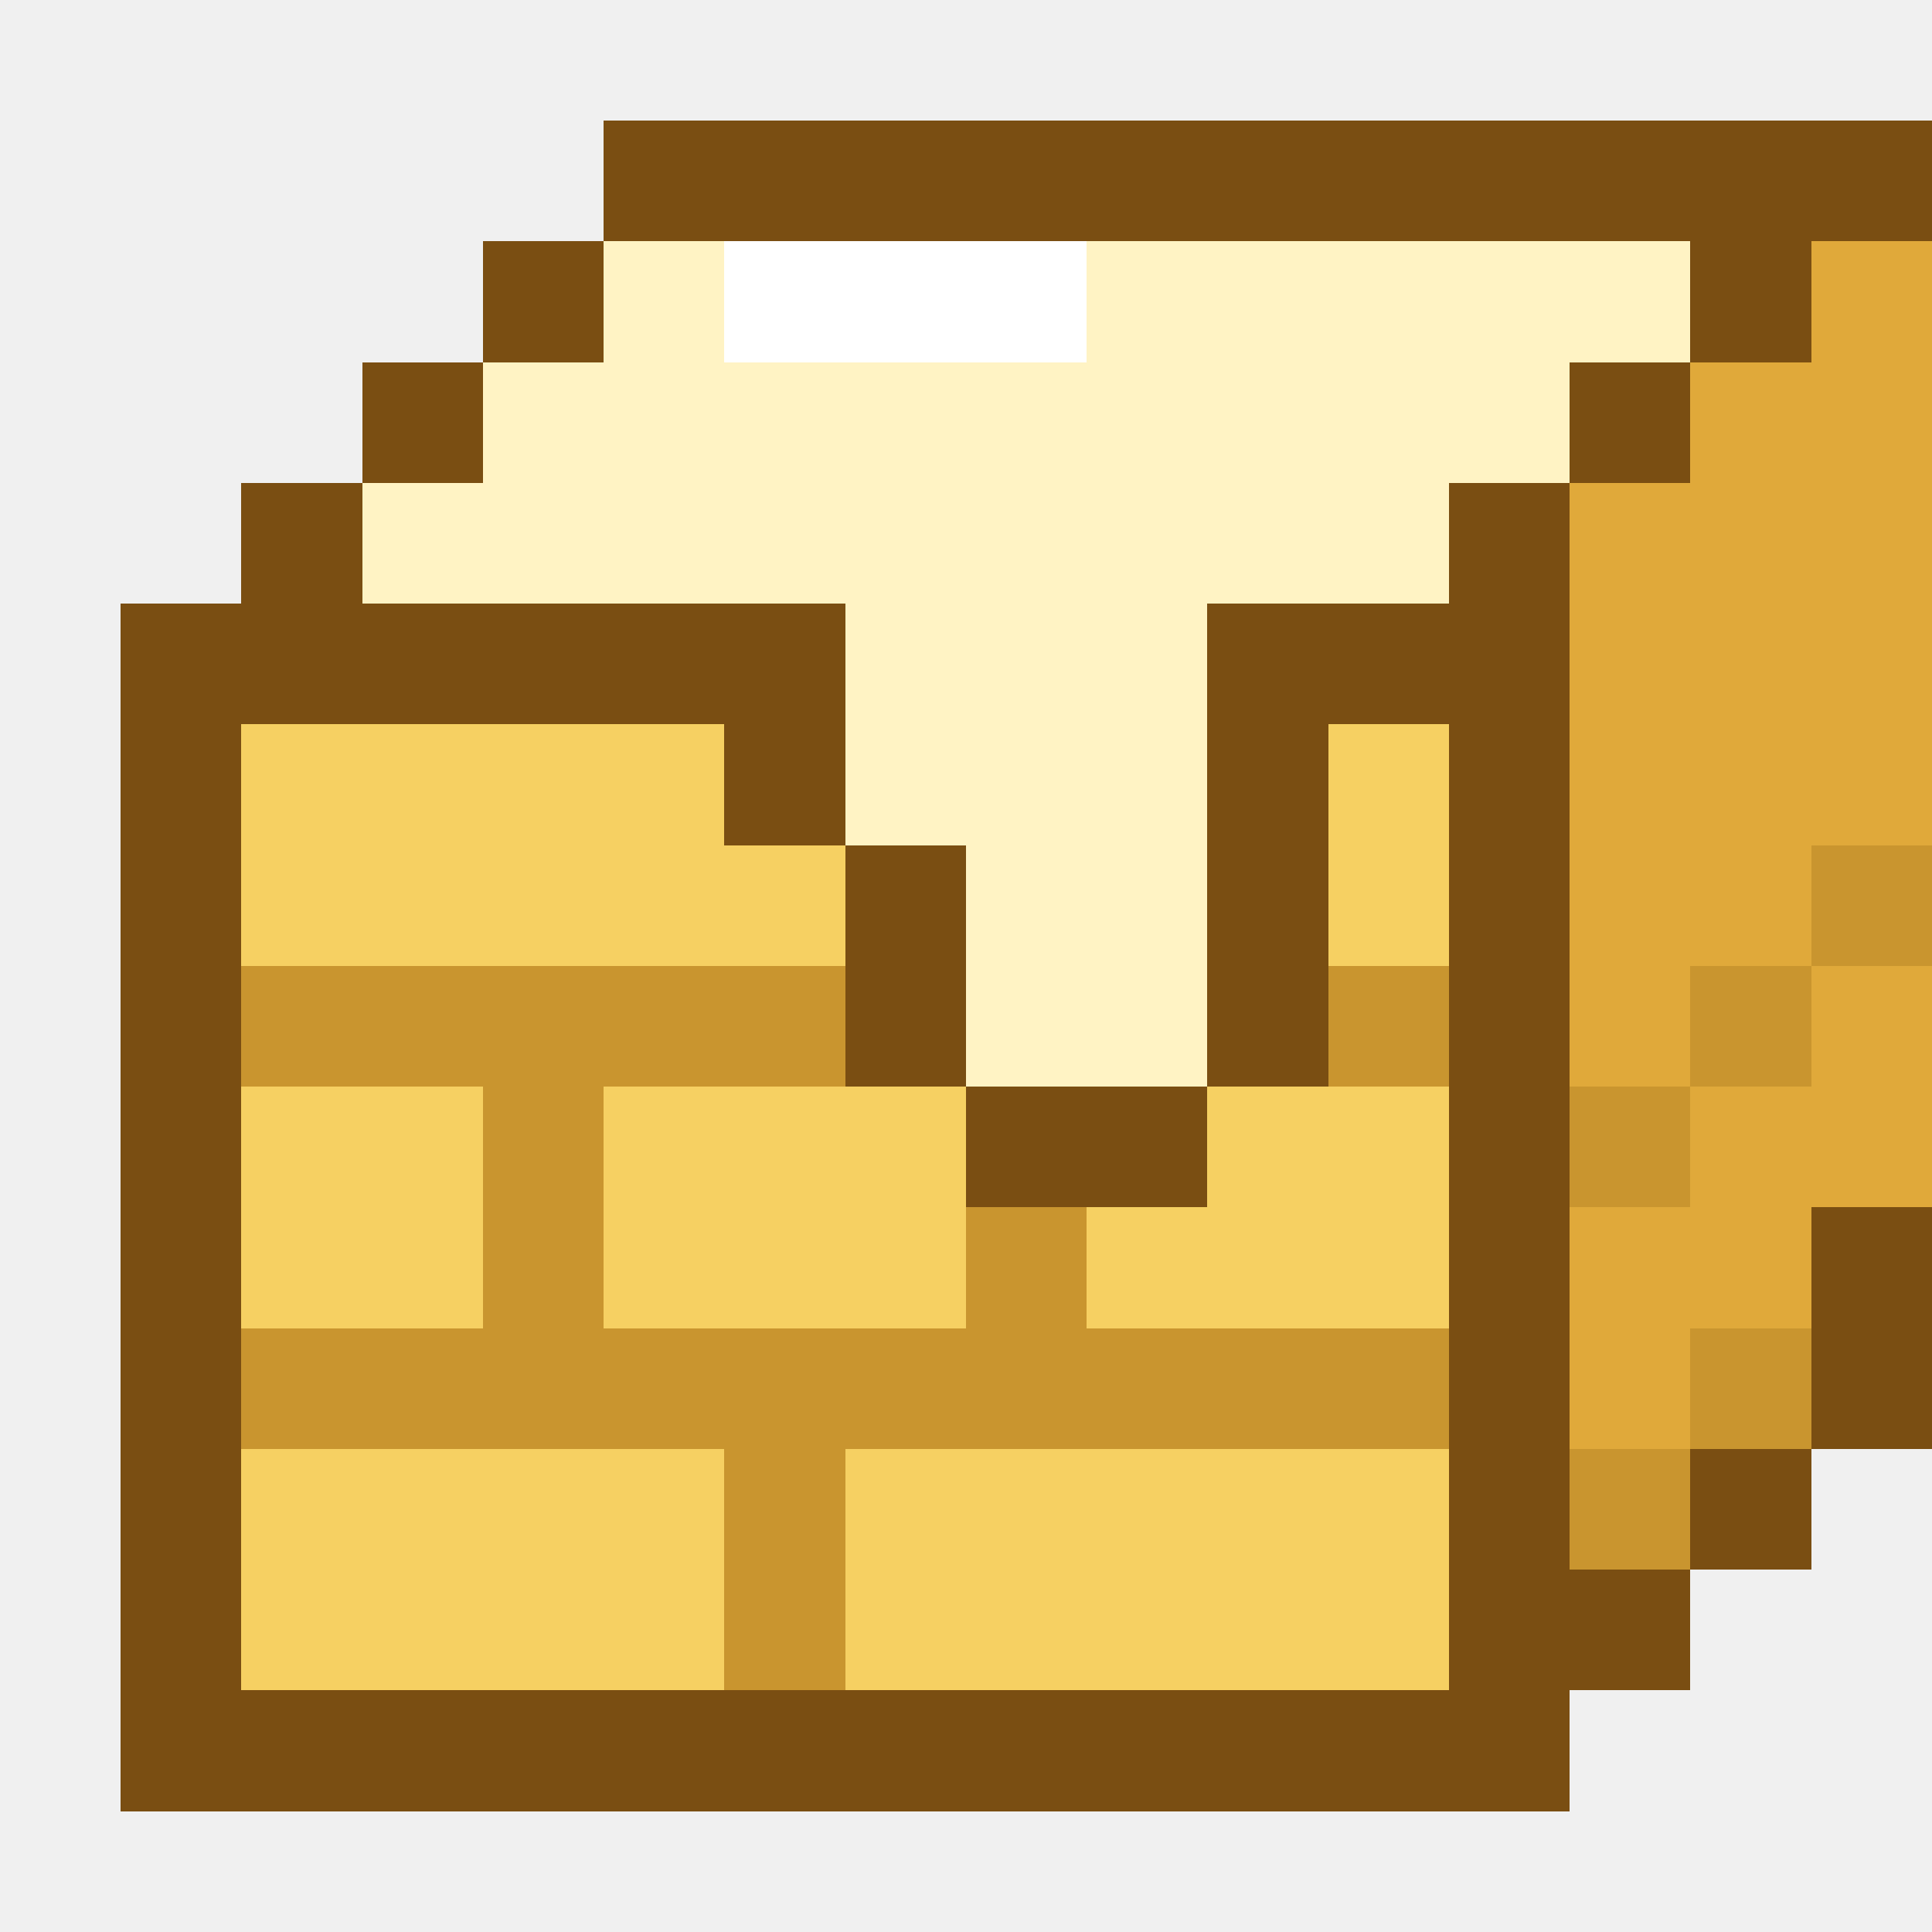
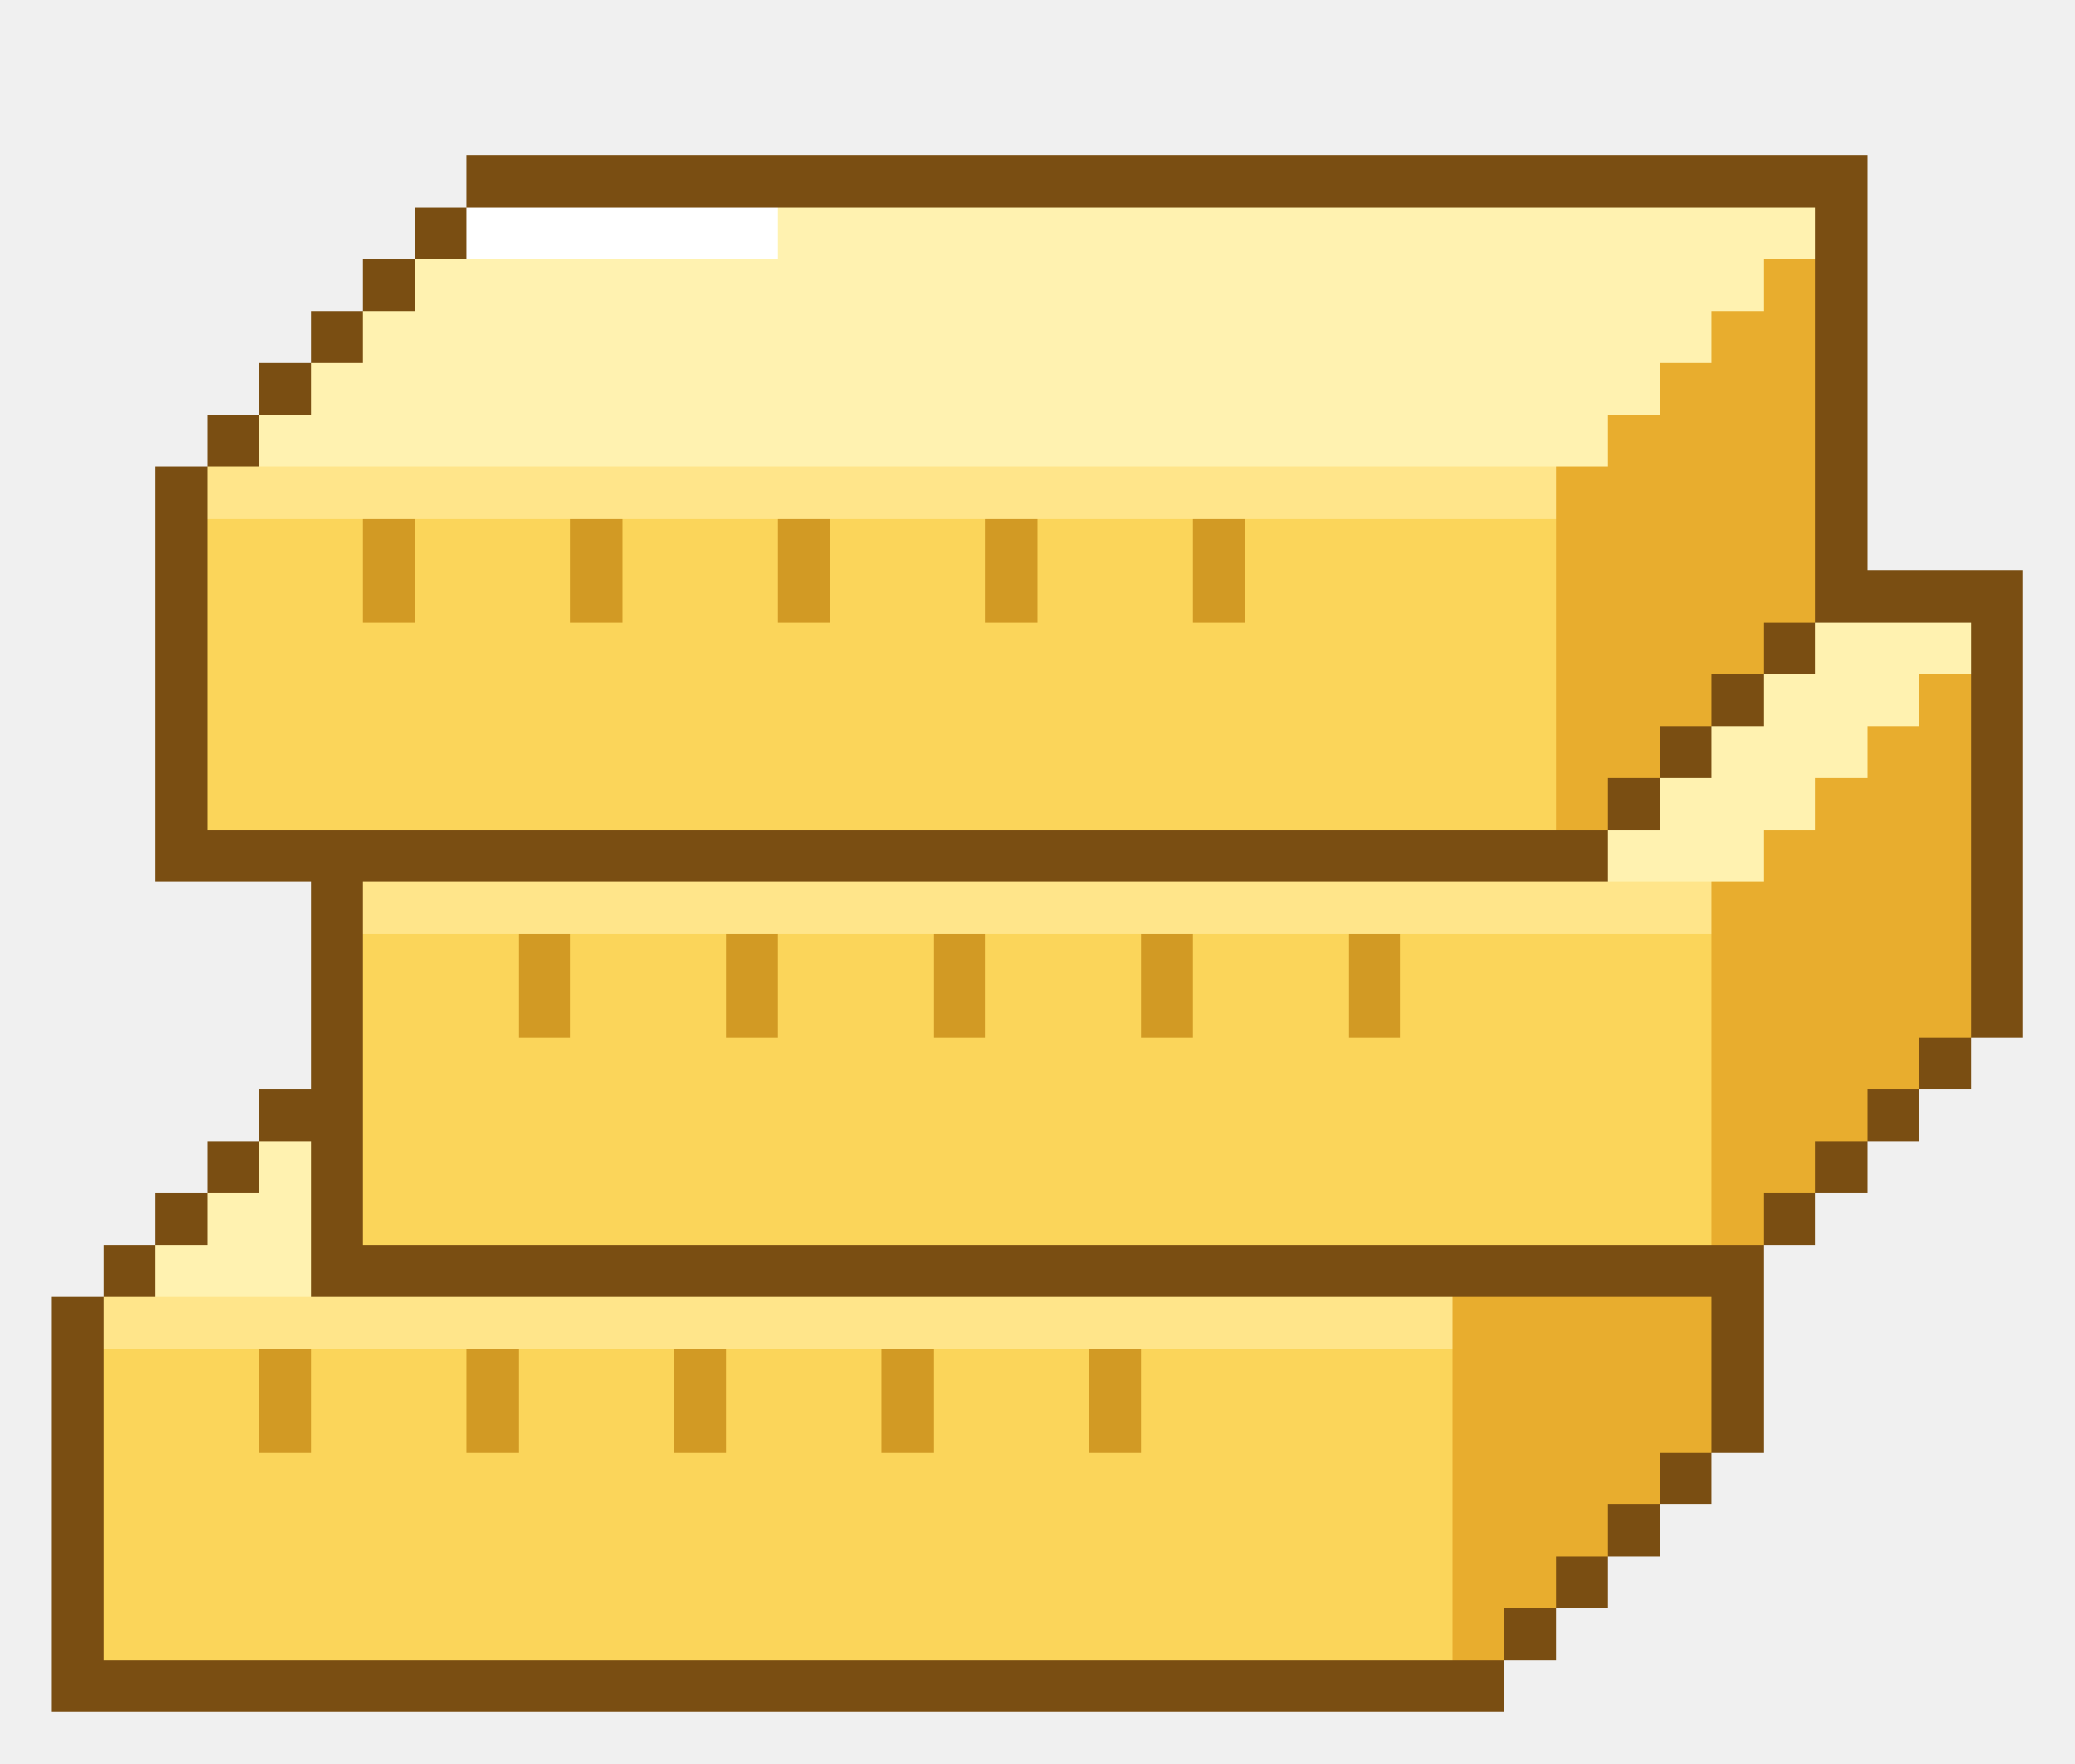
- <svg xmlns="http://www.w3.org/2000/svg" viewBox="0 0 16 16" width="64" height="64" shape-rendering="crispEdges">
-   <rect x="5" y="1" width="11" height="1" fill="#7a4e12" />
-   <rect x="4" y="2" width="1" height="1" fill="#7a4e12" />
-   <rect x="5" y="2" width="1" height="1" fill="#fff3c4" />
-   <rect x="6" y="2" width="3" height="1" fill="#ffffff" />
-   <rect x="9" y="2" width="5" height="1" fill="#fff3c4" />
-   <rect x="14" y="2" width="1" height="1" fill="#7a4e12" />
-   <rect x="15" y="2" width="1" height="1" fill="#e0a93a" />
-   <rect x="3" y="3" width="1" height="1" fill="#7a4e12" />
-   <rect x="4" y="3" width="9" height="1" fill="#fff3c4" />
-   <rect x="13" y="3" width="1" height="1" fill="#7a4e12" />
-   <rect x="14" y="3" width="2" height="1" fill="#e0a93a" />
-   <rect x="2" y="4" width="1" height="1" fill="#7a4e12" />
-   <rect x="3" y="4" width="9" height="1" fill="#fff3c4" />
-   <rect x="12" y="4" width="1" height="1" fill="#7a4e12" />
-   <rect x="13" y="4" width="3" height="1" fill="#e0a93a" />
-   <rect x="1" y="5" width="6" height="1" fill="#7a4e12" />
-   <rect x="7" y="5" width="3" height="1" fill="#fff3c4" />
-   <rect x="10" y="5" width="3" height="1" fill="#7a4e12" />
-   <rect x="13" y="5" width="3" height="1" fill="#e0a93a" />
-   <rect x="1" y="6" width="1" height="1" fill="#7a4e12" />
-   <rect x="2" y="6" width="4" height="1" fill="#f6d062" />
+ <svg xmlns="http://www.w3.org/2000/svg" viewBox="0 0 40 34" width="160" height="136" shape-rendering="crispEdges">
+   <rect x="9" y="3" width="27" height="1" fill="#7a4e12" />
+   <rect x="8" y="4" width="1" height="1" fill="#7a4e12" />
+   <rect x="9" y="4" width="6" height="1" fill="#ffffff" />
+   <rect x="15" y="4" width="20" height="1" fill="#fff2b0" />
+   <rect x="35" y="4" width="1" height="1" fill="#7a4e12" />
+   <rect x="7" y="5" width="1" height="1" fill="#7a4e12" />
+   <rect x="8" y="5" width="26" height="1" fill="#fff2b0" />
+   <rect x="34" y="5" width="1" height="1" fill="#e8ad2e" />
+   <rect x="35" y="5" width="1" height="1" fill="#7a4e12" />
  <rect x="6" y="6" width="1" height="1" fill="#7a4e12" />
-   <rect x="7" y="6" width="3" height="1" fill="#fff3c4" />
-   <rect x="10" y="6" width="1" height="1" fill="#7a4e12" />
-   <rect x="11" y="6" width="1" height="1" fill="#f6d062" />
-   <rect x="12" y="6" width="1" height="1" fill="#7a4e12" />
-   <rect x="13" y="6" width="3" height="1" fill="#e0a93a" />
-   <rect x="1" y="7" width="1" height="1" fill="#7a4e12" />
-   <rect x="2" y="7" width="5" height="1" fill="#f6d062" />
-   <rect x="7" y="7" width="1" height="1" fill="#7a4e12" />
-   <rect x="8" y="7" width="2" height="1" fill="#fff3c4" />
-   <rect x="10" y="7" width="1" height="1" fill="#7a4e12" />
-   <rect x="11" y="7" width="1" height="1" fill="#f6d062" />
-   <rect x="12" y="7" width="1" height="1" fill="#7a4e12" />
-   <rect x="13" y="7" width="2" height="1" fill="#e0a93a" />
-   <rect x="15" y="7" width="1" height="1" fill="#c9952f" />
-   <rect x="1" y="8" width="1" height="1" fill="#7a4e12" />
-   <rect x="2" y="8" width="5" height="1" fill="#c9952f" />
-   <rect x="7" y="8" width="1" height="1" fill="#7a4e12" />
-   <rect x="8" y="8" width="2" height="1" fill="#fff3c4" />
-   <rect x="10" y="8" width="1" height="1" fill="#7a4e12" />
-   <rect x="11" y="8" width="1" height="1" fill="#c9952f" />
-   <rect x="12" y="8" width="1" height="1" fill="#7a4e12" />
-   <rect x="13" y="8" width="1" height="1" fill="#e0a93a" />
-   <rect x="14" y="8" width="1" height="1" fill="#c9952f" />
-   <rect x="15" y="8" width="1" height="1" fill="#e0a93a" />
-   <rect x="1" y="9" width="1" height="1" fill="#7a4e12" />
-   <rect x="2" y="9" width="2" height="1" fill="#f6d062" />
-   <rect x="4" y="9" width="1" height="1" fill="#c9952f" />
-   <rect x="5" y="9" width="3" height="1" fill="#f6d062" />
-   <rect x="8" y="9" width="2" height="1" fill="#7a4e12" />
-   <rect x="10" y="9" width="2" height="1" fill="#f6d062" />
-   <rect x="12" y="9" width="1" height="1" fill="#7a4e12" />
-   <rect x="13" y="9" width="1" height="1" fill="#c9952f" />
-   <rect x="14" y="9" width="2" height="1" fill="#e0a93a" />
-   <rect x="1" y="10" width="1" height="1" fill="#7a4e12" />
-   <rect x="2" y="10" width="2" height="1" fill="#f6d062" />
-   <rect x="4" y="10" width="1" height="1" fill="#c9952f" />
-   <rect x="5" y="10" width="3" height="1" fill="#f6d062" />
-   <rect x="8" y="10" width="1" height="1" fill="#c9952f" />
-   <rect x="9" y="10" width="3" height="1" fill="#f6d062" />
-   <rect x="12" y="10" width="1" height="1" fill="#7a4e12" />
-   <rect x="13" y="10" width="2" height="1" fill="#e0a93a" />
-   <rect x="15" y="10" width="1" height="1" fill="#7a4e12" />
-   <rect x="1" y="11" width="1" height="1" fill="#7a4e12" />
-   <rect x="2" y="11" width="10" height="1" fill="#c9952f" />
-   <rect x="12" y="11" width="1" height="1" fill="#7a4e12" />
-   <rect x="13" y="11" width="1" height="1" fill="#e0a93a" />
-   <rect x="14" y="11" width="1" height="1" fill="#c9952f" />
-   <rect x="15" y="11" width="1" height="1" fill="#7a4e12" />
-   <rect x="1" y="12" width="1" height="1" fill="#7a4e12" />
-   <rect x="2" y="12" width="4" height="1" fill="#f6d062" />
-   <rect x="6" y="12" width="1" height="1" fill="#c9952f" />
-   <rect x="7" y="12" width="5" height="1" fill="#f6d062" />
-   <rect x="12" y="12" width="1" height="1" fill="#7a4e12" />
-   <rect x="13" y="12" width="1" height="1" fill="#c9952f" />
-   <rect x="14" y="12" width="1" height="1" fill="#7a4e12" />
-   <rect x="1" y="13" width="1" height="1" fill="#7a4e12" />
-   <rect x="2" y="13" width="4" height="1" fill="#f6d062" />
-   <rect x="6" y="13" width="1" height="1" fill="#c9952f" />
-   <rect x="7" y="13" width="5" height="1" fill="#f6d062" />
-   <rect x="12" y="13" width="2" height="1" fill="#7a4e12" />
-   <rect x="1" y="14" width="12" height="1" fill="#7a4e12" />
+   <rect x="7" y="6" width="26" height="1" fill="#fff2b0" />
+   <rect x="33" y="6" width="2" height="1" fill="#e8ad2e" />
+   <rect x="35" y="6" width="1" height="1" fill="#7a4e12" />
+   <rect x="5" y="7" width="1" height="1" fill="#7a4e12" />
+   <rect x="6" y="7" width="26" height="1" fill="#fff2b0" />
+   <rect x="32" y="7" width="3" height="1" fill="#e8ad2e" />
+   <rect x="35" y="7" width="1" height="1" fill="#7a4e12" />
+   <rect x="4" y="8" width="1" height="1" fill="#7a4e12" />
+   <rect x="5" y="8" width="26" height="1" fill="#fff2b0" />
+   <rect x="31" y="8" width="4" height="1" fill="#e8ad2e" />
+   <rect x="35" y="8" width="1" height="1" fill="#7a4e12" />
+   <rect x="3" y="9" width="1" height="1" fill="#7a4e12" />
+   <rect x="4" y="9" width="26" height="1" fill="#ffe58a" />
+   <rect x="30" y="9" width="5" height="1" fill="#e8ad2e" />
+   <rect x="35" y="9" width="1" height="1" fill="#7a4e12" />
+   <rect x="3" y="10" width="1" height="1" fill="#7a4e12" />
+   <rect x="4" y="10" width="3" height="1" fill="#fbd55a" />
+   <rect x="7" y="10" width="1" height="1" fill="#d29a24" />
+   <rect x="8" y="10" width="3" height="1" fill="#fbd55a" />
+   <rect x="11" y="10" width="1" height="1" fill="#d29a24" />
+   <rect x="12" y="10" width="3" height="1" fill="#fbd55a" />
+   <rect x="15" y="10" width="1" height="1" fill="#d29a24" />
+   <rect x="16" y="10" width="3" height="1" fill="#fbd55a" />
+   <rect x="19" y="10" width="1" height="1" fill="#d29a24" />
+   <rect x="20" y="10" width="3" height="1" fill="#fbd55a" />
+   <rect x="23" y="10" width="1" height="1" fill="#d29a24" />
+   <rect x="24" y="10" width="6" height="1" fill="#fbd55a" />
+   <rect x="30" y="10" width="5" height="1" fill="#e8ad2e" />
+   <rect x="35" y="10" width="1" height="1" fill="#7a4e12" />
+   <rect x="3" y="11" width="1" height="1" fill="#7a4e12" />
+   <rect x="4" y="11" width="3" height="1" fill="#fbd55a" />
+   <rect x="7" y="11" width="1" height="1" fill="#d29a24" />
+   <rect x="8" y="11" width="3" height="1" fill="#fbd55a" />
+   <rect x="11" y="11" width="1" height="1" fill="#d29a24" />
+   <rect x="12" y="11" width="3" height="1" fill="#fbd55a" />
+   <rect x="15" y="11" width="1" height="1" fill="#d29a24" />
+   <rect x="16" y="11" width="3" height="1" fill="#fbd55a" />
+   <rect x="19" y="11" width="1" height="1" fill="#d29a24" />
+   <rect x="20" y="11" width="3" height="1" fill="#fbd55a" />
+   <rect x="23" y="11" width="1" height="1" fill="#d29a24" />
+   <rect x="24" y="11" width="6" height="1" fill="#fbd55a" />
+   <rect x="30" y="11" width="5" height="1" fill="#e8ad2e" />
+   <rect x="35" y="11" width="4" height="1" fill="#7a4e12" />
+   <rect x="3" y="12" width="1" height="1" fill="#7a4e12" />
+   <rect x="4" y="12" width="26" height="1" fill="#fbd55a" />
+   <rect x="30" y="12" width="4" height="1" fill="#e8ad2e" />
+   <rect x="34" y="12" width="1" height="1" fill="#7a4e12" />
+   <rect x="35" y="12" width="3" height="1" fill="#fff2b0" />
+   <rect x="38" y="12" width="1" height="1" fill="#7a4e12" />
+   <rect x="3" y="13" width="1" height="1" fill="#7a4e12" />
+   <rect x="4" y="13" width="26" height="1" fill="#fbd55a" />
+   <rect x="30" y="13" width="3" height="1" fill="#e8ad2e" />
+   <rect x="33" y="13" width="1" height="1" fill="#7a4e12" />
+   <rect x="34" y="13" width="3" height="1" fill="#fff2b0" />
+   <rect x="37" y="13" width="1" height="1" fill="#e8ad2e" />
+   <rect x="38" y="13" width="1" height="1" fill="#7a4e12" />
+   <rect x="3" y="14" width="1" height="1" fill="#7a4e12" />
+   <rect x="4" y="14" width="26" height="1" fill="#fbd55a" />
+   <rect x="30" y="14" width="2" height="1" fill="#e8ad2e" />
+   <rect x="32" y="14" width="1" height="1" fill="#7a4e12" />
+   <rect x="33" y="14" width="3" height="1" fill="#fff2b0" />
+   <rect x="36" y="14" width="2" height="1" fill="#e8ad2e" />
+   <rect x="38" y="14" width="1" height="1" fill="#7a4e12" />
+   <rect x="3" y="15" width="1" height="1" fill="#7a4e12" />
+   <rect x="4" y="15" width="26" height="1" fill="#fbd55a" />
+   <rect x="30" y="15" width="1" height="1" fill="#e8ad2e" />
+   <rect x="31" y="15" width="1" height="1" fill="#7a4e12" />
+   <rect x="32" y="15" width="3" height="1" fill="#fff2b0" />
+   <rect x="35" y="15" width="3" height="1" fill="#e8ad2e" />
+   <rect x="38" y="15" width="1" height="1" fill="#7a4e12" />
+   <rect x="3" y="16" width="28" height="1" fill="#7a4e12" />
+   <rect x="31" y="16" width="3" height="1" fill="#fff2b0" />
+   <rect x="34" y="16" width="4" height="1" fill="#e8ad2e" />
+   <rect x="38" y="16" width="1" height="1" fill="#7a4e12" />
+   <rect x="6" y="17" width="1" height="1" fill="#7a4e12" />
+   <rect x="7" y="17" width="26" height="1" fill="#ffe58a" />
+   <rect x="33" y="17" width="5" height="1" fill="#e8ad2e" />
+   <rect x="38" y="17" width="1" height="1" fill="#7a4e12" />
+   <rect x="6" y="18" width="1" height="1" fill="#7a4e12" />
+   <rect x="7" y="18" width="3" height="1" fill="#fbd55a" />
+   <rect x="10" y="18" width="1" height="1" fill="#d29a24" />
+   <rect x="11" y="18" width="3" height="1" fill="#fbd55a" />
+   <rect x="14" y="18" width="1" height="1" fill="#d29a24" />
+   <rect x="15" y="18" width="3" height="1" fill="#fbd55a" />
+   <rect x="18" y="18" width="1" height="1" fill="#d29a24" />
+   <rect x="19" y="18" width="3" height="1" fill="#fbd55a" />
+   <rect x="22" y="18" width="1" height="1" fill="#d29a24" />
+   <rect x="23" y="18" width="3" height="1" fill="#fbd55a" />
+   <rect x="26" y="18" width="1" height="1" fill="#d29a24" />
+   <rect x="27" y="18" width="6" height="1" fill="#fbd55a" />
+   <rect x="33" y="18" width="5" height="1" fill="#e8ad2e" />
+   <rect x="38" y="18" width="1" height="1" fill="#7a4e12" />
+   <rect x="6" y="19" width="1" height="1" fill="#7a4e12" />
+   <rect x="7" y="19" width="3" height="1" fill="#fbd55a" />
+   <rect x="10" y="19" width="1" height="1" fill="#d29a24" />
+   <rect x="11" y="19" width="3" height="1" fill="#fbd55a" />
+   <rect x="14" y="19" width="1" height="1" fill="#d29a24" />
+   <rect x="15" y="19" width="3" height="1" fill="#fbd55a" />
+   <rect x="18" y="19" width="1" height="1" fill="#d29a24" />
+   <rect x="19" y="19" width="3" height="1" fill="#fbd55a" />
+   <rect x="22" y="19" width="1" height="1" fill="#d29a24" />
+   <rect x="23" y="19" width="3" height="1" fill="#fbd55a" />
+   <rect x="26" y="19" width="1" height="1" fill="#d29a24" />
+   <rect x="27" y="19" width="6" height="1" fill="#fbd55a" />
+   <rect x="33" y="19" width="5" height="1" fill="#e8ad2e" />
+   <rect x="38" y="19" width="1" height="1" fill="#7a4e12" />
+   <rect x="6" y="20" width="1" height="1" fill="#7a4e12" />
+   <rect x="7" y="20" width="26" height="1" fill="#fbd55a" />
+   <rect x="33" y="20" width="4" height="1" fill="#e8ad2e" />
+   <rect x="37" y="20" width="1" height="1" fill="#7a4e12" />
+   <rect x="5" y="21" width="2" height="1" fill="#7a4e12" />
+   <rect x="7" y="21" width="26" height="1" fill="#fbd55a" />
+   <rect x="33" y="21" width="3" height="1" fill="#e8ad2e" />
+   <rect x="36" y="21" width="1" height="1" fill="#7a4e12" />
+   <rect x="4" y="22" width="1" height="1" fill="#7a4e12" />
+   <rect x="5" y="22" width="1" height="1" fill="#fff2b0" />
+   <rect x="6" y="22" width="1" height="1" fill="#7a4e12" />
+   <rect x="7" y="22" width="26" height="1" fill="#fbd55a" />
+   <rect x="33" y="22" width="2" height="1" fill="#e8ad2e" />
+   <rect x="35" y="22" width="1" height="1" fill="#7a4e12" />
+   <rect x="3" y="23" width="1" height="1" fill="#7a4e12" />
+   <rect x="4" y="23" width="2" height="1" fill="#fff2b0" />
+   <rect x="6" y="23" width="1" height="1" fill="#7a4e12" />
+   <rect x="7" y="23" width="26" height="1" fill="#fbd55a" />
+   <rect x="33" y="23" width="1" height="1" fill="#e8ad2e" />
+   <rect x="34" y="23" width="1" height="1" fill="#7a4e12" />
+   <rect x="2" y="24" width="1" height="1" fill="#7a4e12" />
+   <rect x="3" y="24" width="3" height="1" fill="#fff2b0" />
+   <rect x="6" y="24" width="28" height="1" fill="#7a4e12" />
+   <rect x="1" y="25" width="1" height="1" fill="#7a4e12" />
+   <rect x="2" y="25" width="26" height="1" fill="#ffe58a" />
+   <rect x="28" y="25" width="5" height="1" fill="#e8ad2e" />
+   <rect x="33" y="25" width="1" height="1" fill="#7a4e12" />
+   <rect x="1" y="26" width="1" height="1" fill="#7a4e12" />
+   <rect x="2" y="26" width="3" height="1" fill="#fbd55a" />
+   <rect x="5" y="26" width="1" height="1" fill="#d29a24" />
+   <rect x="6" y="26" width="3" height="1" fill="#fbd55a" />
+   <rect x="9" y="26" width="1" height="1" fill="#d29a24" />
+   <rect x="10" y="26" width="3" height="1" fill="#fbd55a" />
+   <rect x="13" y="26" width="1" height="1" fill="#d29a24" />
+   <rect x="14" y="26" width="3" height="1" fill="#fbd55a" />
+   <rect x="17" y="26" width="1" height="1" fill="#d29a24" />
+   <rect x="18" y="26" width="3" height="1" fill="#fbd55a" />
+   <rect x="21" y="26" width="1" height="1" fill="#d29a24" />
+   <rect x="22" y="26" width="6" height="1" fill="#fbd55a" />
+   <rect x="28" y="26" width="5" height="1" fill="#e8ad2e" />
+   <rect x="33" y="26" width="1" height="1" fill="#7a4e12" />
+   <rect x="1" y="27" width="1" height="1" fill="#7a4e12" />
+   <rect x="2" y="27" width="3" height="1" fill="#fbd55a" />
+   <rect x="5" y="27" width="1" height="1" fill="#d29a24" />
+   <rect x="6" y="27" width="3" height="1" fill="#fbd55a" />
+   <rect x="9" y="27" width="1" height="1" fill="#d29a24" />
+   <rect x="10" y="27" width="3" height="1" fill="#fbd55a" />
+   <rect x="13" y="27" width="1" height="1" fill="#d29a24" />
+   <rect x="14" y="27" width="3" height="1" fill="#fbd55a" />
+   <rect x="17" y="27" width="1" height="1" fill="#d29a24" />
+   <rect x="18" y="27" width="3" height="1" fill="#fbd55a" />
+   <rect x="21" y="27" width="1" height="1" fill="#d29a24" />
+   <rect x="22" y="27" width="6" height="1" fill="#fbd55a" />
+   <rect x="28" y="27" width="5" height="1" fill="#e8ad2e" />
+   <rect x="33" y="27" width="1" height="1" fill="#7a4e12" />
+   <rect x="1" y="28" width="1" height="1" fill="#7a4e12" />
+   <rect x="2" y="28" width="26" height="1" fill="#fbd55a" />
+   <rect x="28" y="28" width="4" height="1" fill="#e8ad2e" />
+   <rect x="32" y="28" width="1" height="1" fill="#7a4e12" />
+   <rect x="1" y="29" width="1" height="1" fill="#7a4e12" />
+   <rect x="2" y="29" width="26" height="1" fill="#fbd55a" />
+   <rect x="28" y="29" width="3" height="1" fill="#e8ad2e" />
+   <rect x="31" y="29" width="1" height="1" fill="#7a4e12" />
+   <rect x="1" y="30" width="1" height="1" fill="#7a4e12" />
+   <rect x="2" y="30" width="26" height="1" fill="#fbd55a" />
+   <rect x="28" y="30" width="2" height="1" fill="#e8ad2e" />
+   <rect x="30" y="30" width="1" height="1" fill="#7a4e12" />
+   <rect x="1" y="31" width="1" height="1" fill="#7a4e12" />
+   <rect x="2" y="31" width="26" height="1" fill="#fbd55a" />
+   <rect x="28" y="31" width="1" height="1" fill="#e8ad2e" />
+   <rect x="29" y="31" width="1" height="1" fill="#7a4e12" />
+   <rect x="1" y="32" width="28" height="1" fill="#7a4e12" />
</svg>
